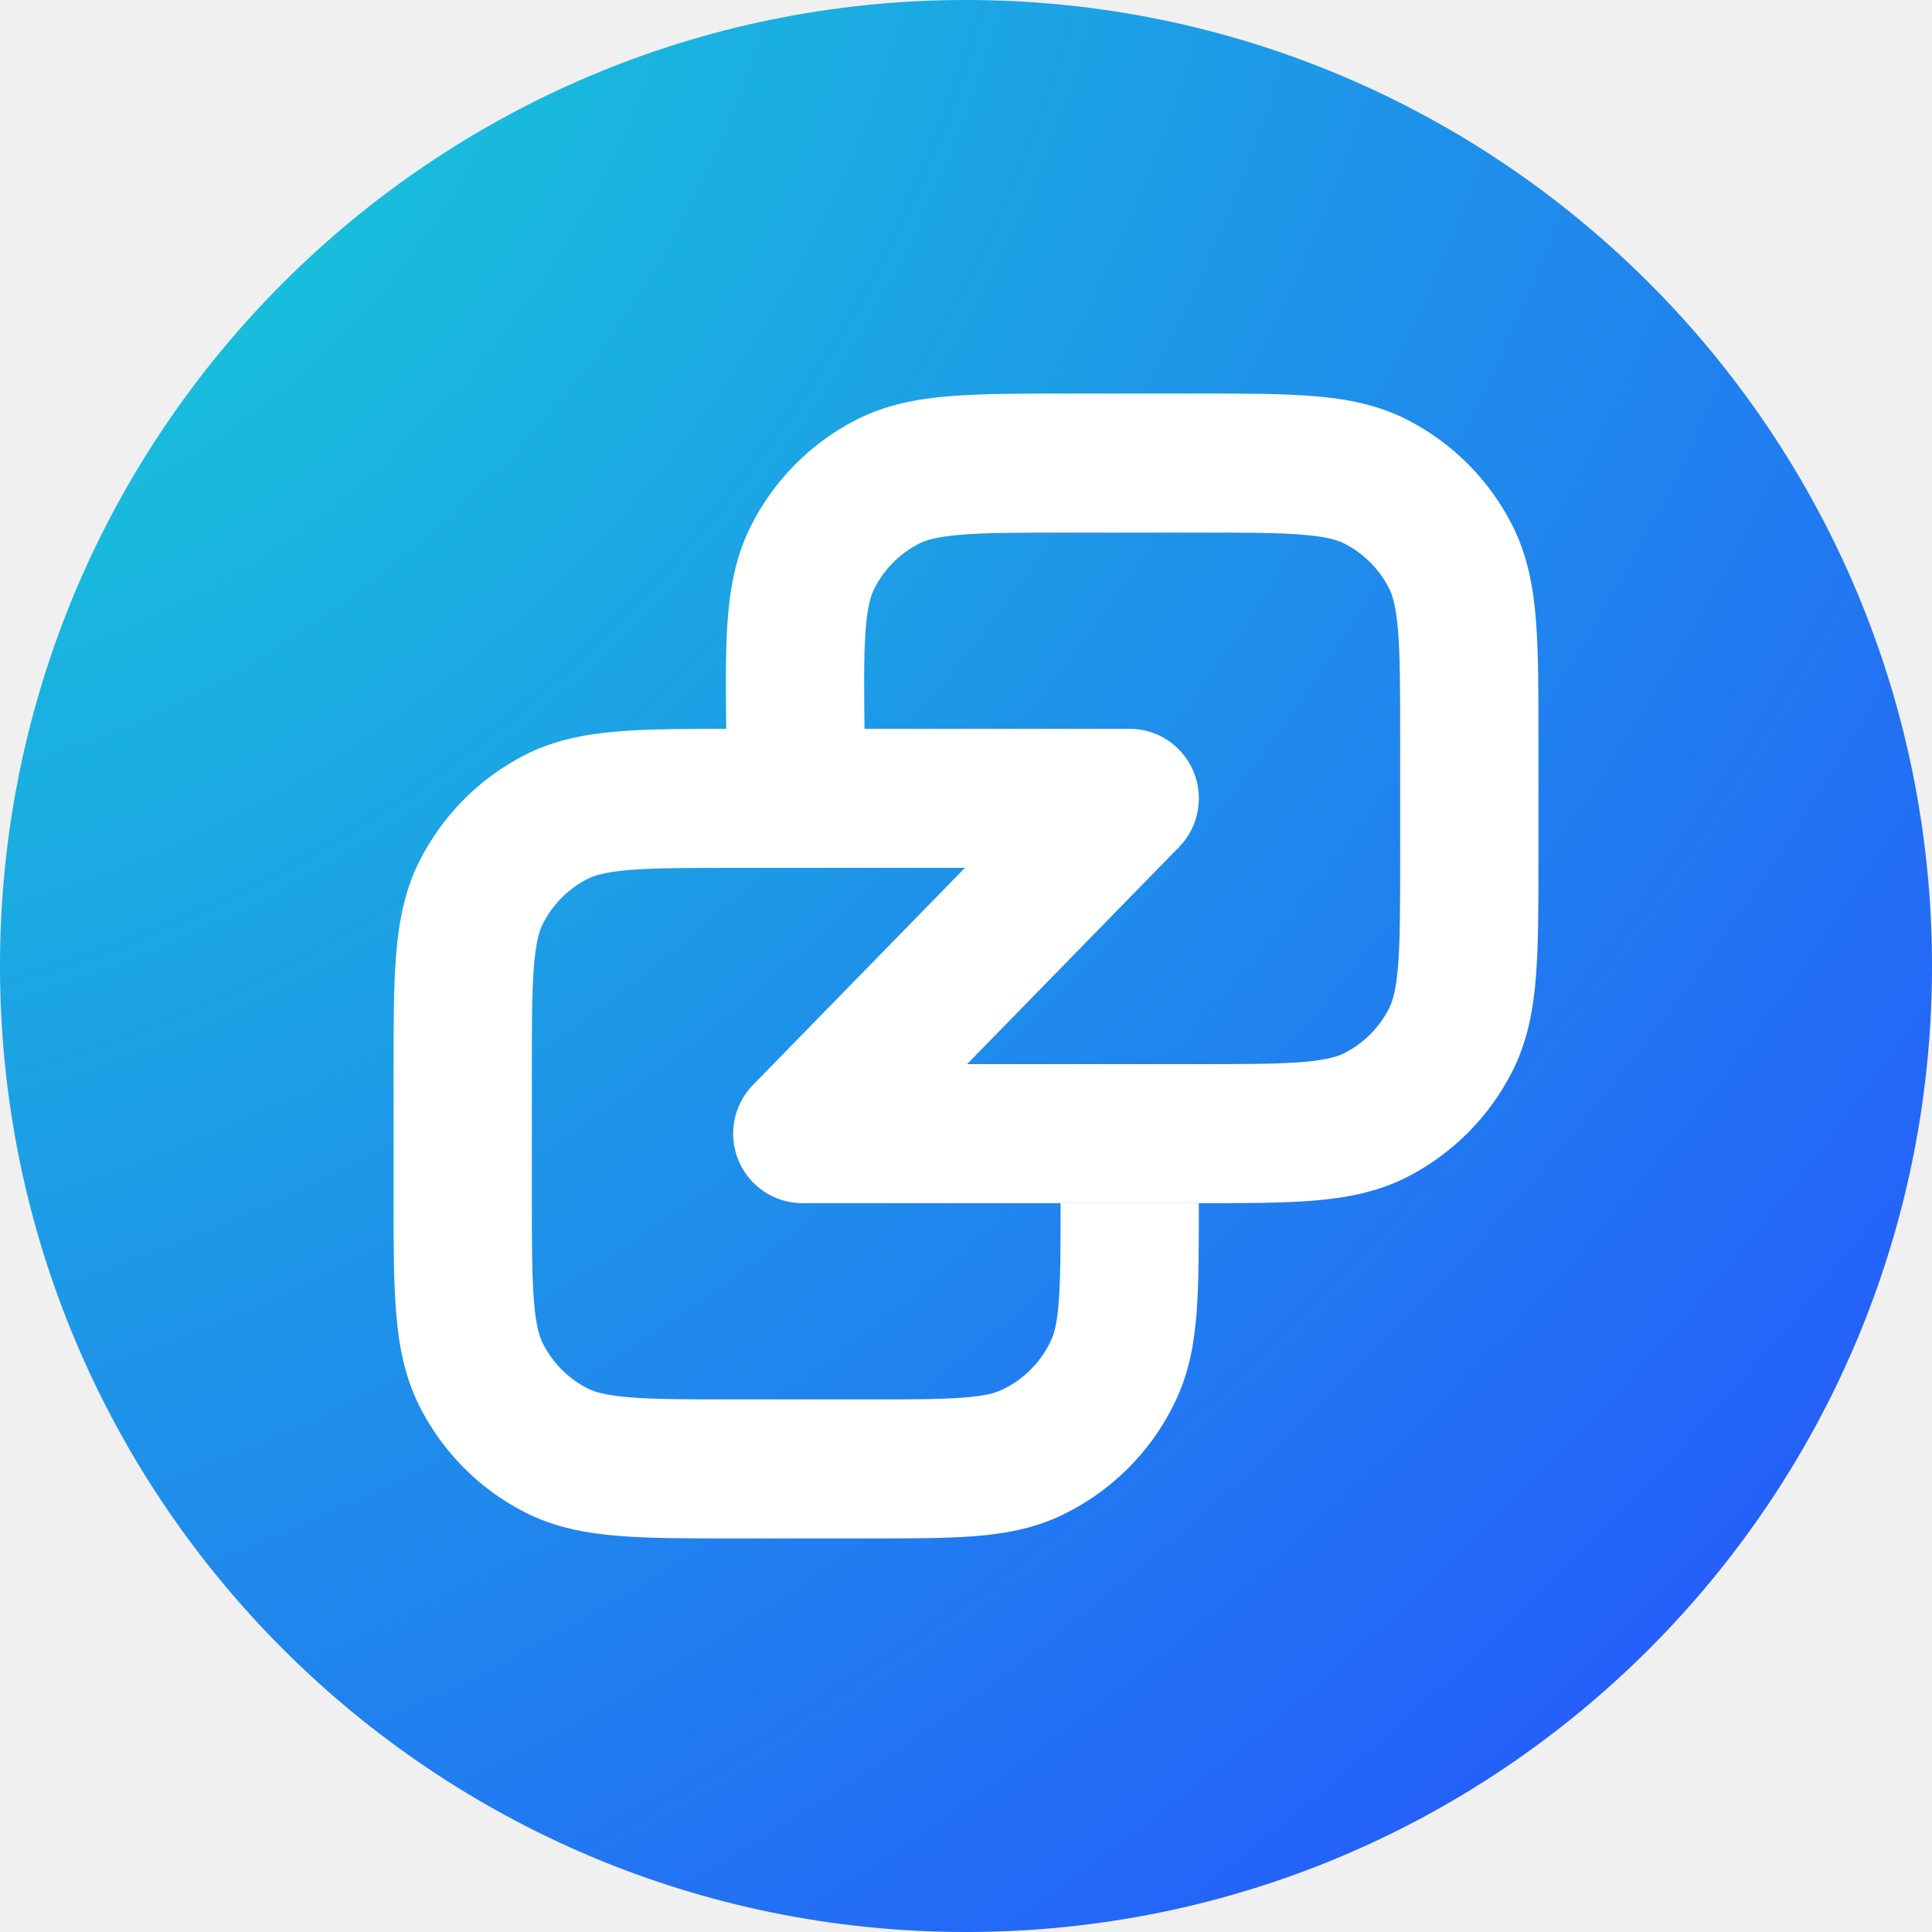
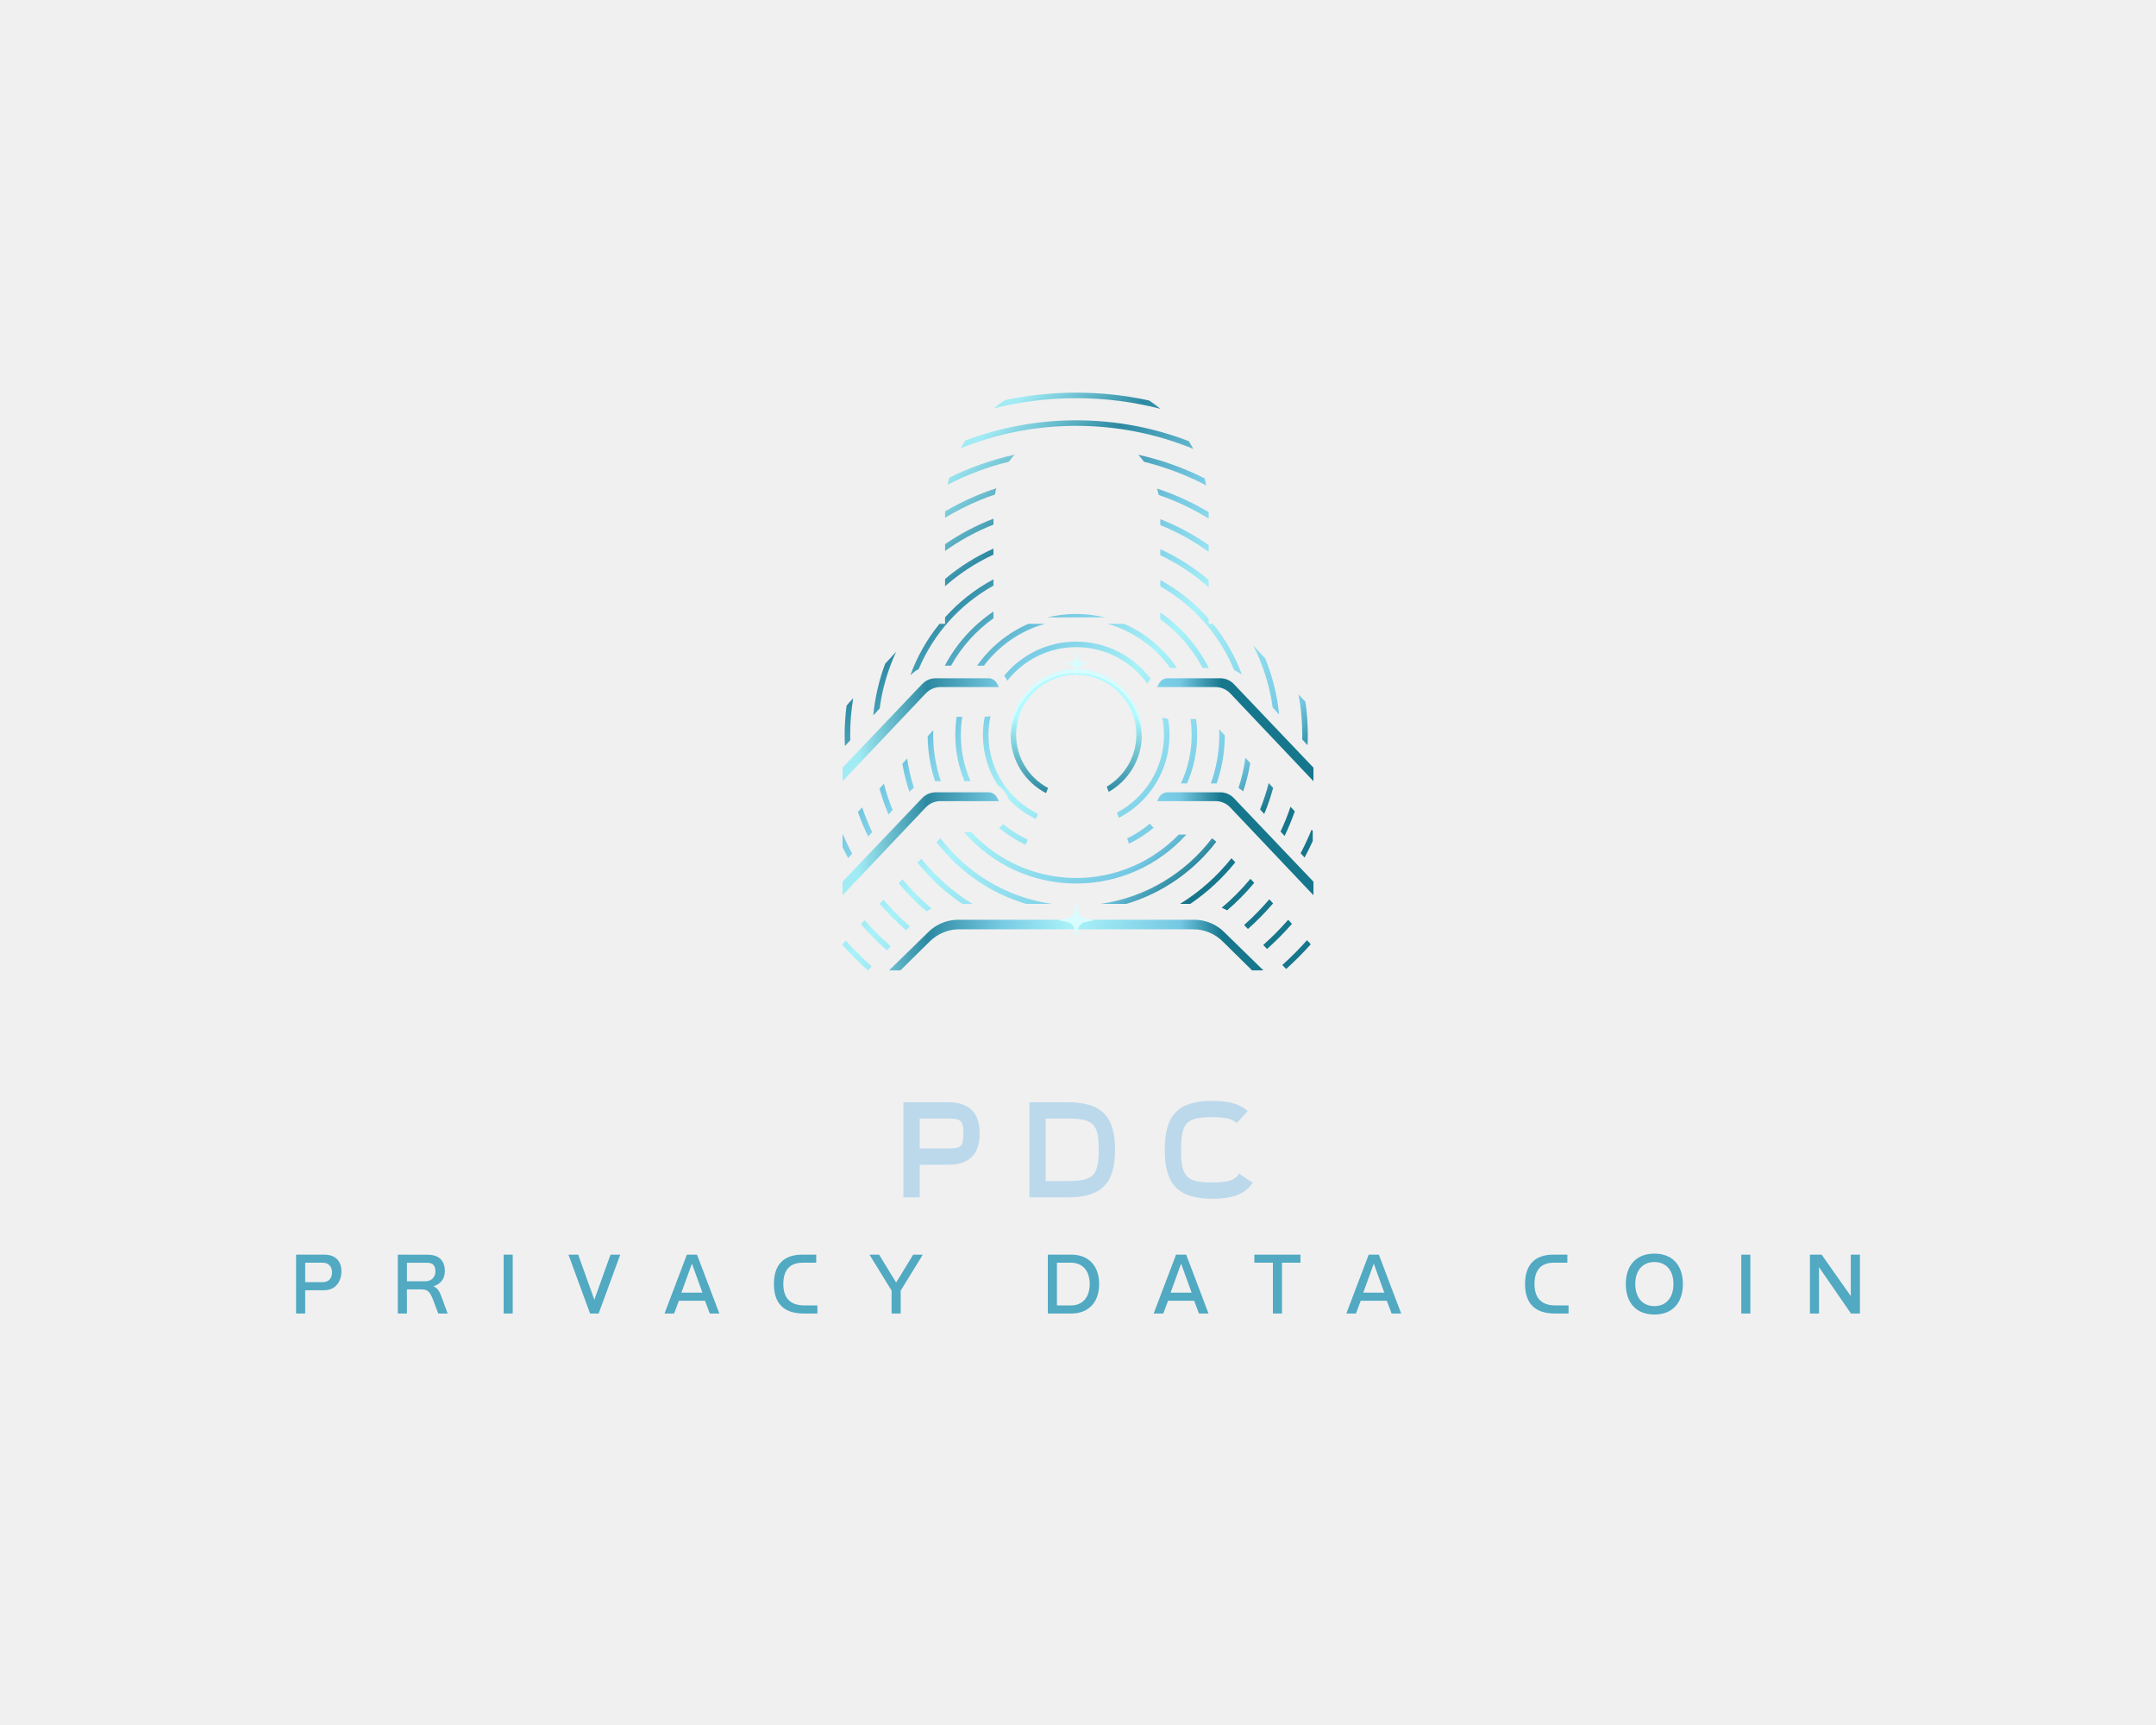
- <svg xmlns="http://www.w3.org/2000/svg" width="54" height="54" viewBox="0 0 54 54" fill="none">
-   <rect width="54" height="54" rx="27" fill="url(#paint0_radial_3595_29400)" />
-   <path fill-rule="evenodd" clip-rule="evenodd" d="M29.795 11H33.506C34.777 11 35.846 11 36.722 11.072C37.637 11.147 38.51 11.31 39.338 11.735C40.6 12.381 41.626 13.413 42.269 14.682C42.691 15.515 42.854 16.392 42.928 17.312C43 18.192 43 19.267 43 20.545V24.084C43 25.361 43 26.436 42.928 27.317C42.854 28.237 42.691 29.114 42.269 29.947C41.626 31.216 40.6 32.247 39.338 32.894C38.51 33.318 37.637 33.481 36.722 33.557C35.846 33.629 34.777 33.629 33.506 33.629H22.424C21.646 33.629 20.944 33.159 20.642 32.438C20.341 31.716 20.5 30.883 21.045 30.325L30.196 20.953L32.955 23.675L27.03 29.743H33.428C34.797 29.743 35.708 29.741 36.407 29.684C37.084 29.628 37.39 29.53 37.583 29.431C38.118 29.157 38.553 28.72 38.825 28.183C38.923 27.989 39.021 27.68 39.076 27C39.133 26.297 39.135 25.382 39.135 24.006V20.623C39.135 19.247 39.133 18.331 39.076 17.628C39.021 16.948 38.923 16.64 38.825 16.446C38.553 15.908 38.118 15.471 37.583 15.197C37.39 15.098 37.084 15 36.407 14.945C35.708 14.887 34.797 14.886 33.428 14.886H29.873C28.489 14.886 27.568 14.887 26.861 14.946C26.177 15.002 25.867 15.102 25.674 15.202C25.136 15.48 24.7 15.923 24.43 16.468C24.333 16.663 24.238 16.976 24.19 17.664C24.14 18.376 24.15 19.302 24.167 20.693L24.186 22.291L20.322 22.338L20.301 20.662C20.286 19.37 20.272 18.283 20.334 17.394C20.399 16.464 20.553 15.577 20.972 14.733C21.609 13.449 22.637 12.402 23.907 11.746C24.741 11.315 25.621 11.149 26.545 11.073C27.429 11 28.51 11 29.795 11Z" fill="white" />
-   <path fill-rule="evenodd" clip-rule="evenodd" d="M17.593 39.055C18.292 39.113 19.203 39.114 20.572 39.114H24.186C25.435 39.114 26.265 39.113 26.904 39.065C27.524 39.019 27.808 38.936 27.986 38.854C28.604 38.569 29.101 38.07 29.384 37.449C29.466 37.27 29.548 36.984 29.594 36.361C29.642 35.718 29.643 34.883 29.643 33.629H33.508L33.508 33.7C33.508 34.865 33.508 35.845 33.448 36.65C33.386 37.491 33.25 38.295 32.897 39.069C32.228 40.536 31.057 41.713 29.598 42.386C28.828 42.741 28.028 42.877 27.192 42.94C26.391 43 25.416 43 24.257 43L20.494 43C19.223 43 18.154 43 17.278 42.928C16.363 42.853 15.491 42.69 14.662 42.265C13.4 41.619 12.374 40.587 11.731 39.318C11.309 38.485 11.146 37.608 11.072 36.688C11 35.808 11 34.733 11 33.455V29.916C11 28.639 11 27.564 11.072 26.683C11.146 25.763 11.309 24.886 11.731 24.053C12.374 22.784 13.4 21.753 14.662 21.106C15.491 20.682 16.363 20.518 17.278 20.443C18.154 20.371 19.223 20.371 20.494 20.371H31.576C32.643 20.371 33.508 21.241 33.508 22.314C33.508 23.387 32.643 24.257 31.576 24.257H20.572C19.203 24.257 18.292 24.259 17.593 24.316C16.916 24.372 16.61 24.47 16.417 24.569C15.882 24.843 15.447 25.28 15.175 25.817C15.076 26.011 14.979 26.32 14.924 27C14.867 27.703 14.865 28.618 14.865 29.994V33.377C14.865 34.753 14.867 35.669 14.924 36.372C14.979 37.052 15.076 37.36 15.175 37.554C15.447 38.092 15.882 38.529 16.417 38.803C16.61 38.902 16.916 39 17.593 39.055Z" fill="white" />
+ <svg xmlns="http://www.w3.org/2000/svg" version="1.1" width="1280" height="1024" viewBox="0 0 1280 1024" xml:space="preserve">
  <defs>
-     <radialGradient id="paint0_radial_3595_29400" cx="0" cy="0" r="1" gradientUnits="userSpaceOnUse" gradientTransform="rotate(45) scale(76.3675 97.0768)">
-       <stop stop-color="#16D1D6" />
-       <stop offset="1" stop-color="#274CFF" />
-     </radialGradient>
-   </defs>
+ </defs>
+   <g transform="matrix(1 0 0 1 640 512)" id="background-logo">
+     <rect style="stroke: none; stroke-width: 0; stroke-dasharray: none; stroke-linecap: butt; stroke-dashoffset: 0; stroke-linejoin: miter; stroke-miterlimit: 4; fill: rgb(255,255,255); fill-opacity: 0; fill-rule: nonzero; opacity: 1;" paint-order="stroke" x="-640" y="-512" rx="0" ry="0" width="1280" height="1024" />
+   </g>
+   <g transform="matrix(1.921154 0 0 1.921154 640 404.554)" id="logo-logo">
+     <g style="" paint-order="stroke">
+       <g transform="matrix(0.8547689 0 0 0.8547689 -0.1094026 -2.842171e-14)">
+         <linearGradient id="SVGID_2_103692" gradientUnits="userSpaceOnUse" gradientTransform="matrix(1 0 0 1 0 0)" x1="461.405" y1="487.145" x2="615.723" y2="641.463">
+           <stop offset="3.297%" style="stop-color:rgb(161,235,245);stop-opacity: 1" />
+           <stop offset="18.077%" style="stop-color:rgb(44,137,161);stop-opacity: 1" />
+           <stop offset="33.961%" style="stop-color:rgb(120,203,228);stop-opacity: 1" />
+           <stop offset="48.528%" style="stop-color:rgb(170,242,249);stop-opacity: 1" />
+           <stop offset="71.683%" style="stop-color:rgb(116,200,227);stop-opacity: 1" />
+           <stop offset="80.507%" style="stop-color:rgb(22,118,140);stop-opacity: 1" />
+         </linearGradient>
+         <path style="stroke: none; stroke-width: 1; stroke-dasharray: none; stroke-linecap: butt; stroke-dashoffset: 0; stroke-linejoin: miter; stroke-miterlimit: 4; fill: url(#SVGID_2_103692); fill-rule: nonzero; opacity: 1;" paint-order="stroke" transform=" translate(-541.005, -540.7256)" d="M 567.363 539.68 C 566.933 540.269 566.564 540.904 566.279 541.585 C 560.518 533.555 551.11 528.308 540.495 528.308 C 530.395 528.308 521.389 533.058 515.575 540.435 C 515.272 539.786 514.899 539.176 514.462 538.618 C 520.652 531.106 530.024 526.308 540.495 526.308 C 551.45 526.308 561.199 531.562 567.363 539.68 z M 574.218 560.032 C 574.218 558.056 574.037 556.122 573.71 554.239 C 572.972 554.162 572.265 553.988 571.59 553.745 C 572 555.778 572.218 557.88 572.218 560.032 C 572.218 572.216 565.31 582.812 555.208 588.124 L 555.944 589.993 C 566.786 584.379 574.218 573.061 574.218 560.032 z M 574.456 535.839 C 574.614 535.831 574.77 535.815 574.93 535.815 L 576.877 535.815 C 572.205 528.819 565.572 523.242 557.769 519.873 L 551.783 519.873 C 561.041 522.479 569 528.202 574.456 535.839 z M 525.895 590.428 L 526.631 588.56 C 516.067 583.405 508.771 572.556 508.771 560.032 C 508.771 557.689 509.034 555.408 509.518 553.209 C 508.842 553.374 508.141 553.471 507.416 553.476 C 506.996 555.598 506.771 557.789 506.771 560.032 C 506.771 566.748 508.752 573.006 512.149 578.268 C 513.907 579.403 515.259 581.107 515.948 583.121 C 518.775 586.125 522.139 588.617 525.895 590.428 z M 498.771 560.032 C 498.771 557.802 498.951 555.615 499.29 553.479 L 497.263 553.479 C 496.941 555.617 496.771 557.805 496.771 560.032 C 496.771 565.958 497.962 571.61 500.108 576.769 L 502.287 576.769 C 500.032 571.642 498.771 565.983 498.771 560.032 z M 583.829 554.289 L 581.813 554.289 C 582.073 556.168 582.218 558.083 582.218 560.032 C 582.218 566.298 580.821 572.241 578.335 577.579 L 580.53 577.579 C 582.895 572.204 584.218 566.271 584.218 560.032 C 584.218 558.084 584.077 556.17 583.829 554.289 z M 592.167 558.009 C 592.193 558.681 592.218 559.354 592.218 560.032 C 592.218 566.189 591.132 572.097 589.149 577.579 L 591.26 577.579 C 593.147 572.135 594.191 566.302 594.213 560.229 L 592.167 558.009 z M 570.891 515.766 L 570.891 518.219 C 577.225 522.837 582.475 528.853 586.18 535.815 L 588.427 535.815 C 584.338 527.756 578.285 520.86 570.891 515.766 z M 492.977 535.005 L 495.249 535.005 C 499.019 528.217 504.273 522.368 510.569 517.884 L 510.569 515.438 C 503.209 520.393 497.146 527.123 492.977 535.005 z M 491.566 576.769 C 489.764 571.515 488.771 565.889 488.771 560.032 C 488.771 559.458 488.796 558.89 488.814 558.321 L 486.784 560.525 C 486.835 566.191 487.771 571.647 489.455 576.769 L 491.566 576.769 z M 567.157 592.096 C 564.636 594.197 561.862 596.003 558.891 597.469 L 559.214 598.289 C 559.355 598.648 559.454 599.015 559.534 599.386 C 562.752 597.823 565.748 595.875 568.468 593.605 C 567.98 593.15 567.537 592.648 567.157 592.096 z M 530.087 517.57 L 550.902 517.57 C 547.565 516.752 544.081 516.308 540.495 516.308 C 536.908 516.308 533.425 516.752 530.087 517.57 z M 522.959 597.878 C 519.751 596.386 516.759 594.504 514.054 592.282 C 513.598 592.78 513.091 593.23 512.535 593.617 C 515.465 596.061 518.722 598.122 522.225 599.74 L 522.959 597.878 z M 504.673 535.005 L 507.084 535.005 C 507.1 535.005 507.115 535.008 507.131 535.008 C 512.562 527.784 520.285 522.384 529.206 519.873 L 523.22 519.873 C 515.722 523.111 509.309 528.39 504.673 535.005 z M 511.079 473.146 C 511.221 472.379 511.391 471.621 511.591 470.875 C 505.079 472.991 498.878 475.802 493.074 479.22 L 493.074 481.544 C 498.709 478.127 504.739 475.298 511.079 473.146 z M 617.127 626.854 C 614.31 630.08 611.291 633.126 608.093 635.975 L 609.475 637.421 C 612.661 634.578 615.672 631.542 618.488 628.331 L 617.127 626.854 z M 611.519 550.137 L 613.848 552.652 C 613.138 545.542 611.4 538.733 608.809 532.359 L 604.475 527.679 C 607.989 534.6 610.413 542.158 611.519 550.137 z M 622.218 560.032 C 622.218 560.574 622.187 561.108 622.177 561.648 L 624.124 563.75 C 624.178 562.516 624.218 561.279 624.218 560.032 C 624.218 555.967 623.911 551.973 623.349 548.061 L 620.879 545.394 C 621.743 550.147 622.218 555.034 622.218 560.032 z M 510.569 506.073 L 510.569 503.793 C 503.958 507.325 498.041 511.986 493.074 517.52 L 493.074 519.873 L 491.064 519.873 C 486.569 525.395 482.98 531.679 480.523 538.502 C 481.397 537.57 482.426 536.814 483.546 536.24 C 488.923 523.417 498.512 512.787 510.569 506.073 z M 570.891 504.037 L 570.891 506.344 C 582.852 513.143 592.33 523.814 597.604 536.649 C 598.611 537.06 599.552 537.62 600.401 538.311 C 597.947 531.561 594.378 525.344 589.925 519.873 L 588.386 519.873 L 588.386 518.064 C 583.438 512.425 577.526 507.654 570.891 504.037 z M 610.307 619.454 C 607.487 622.761 604.438 625.866 601.183 628.744 L 602.565 630.19 C 605.808 627.318 608.852 624.226 611.672 620.935 L 610.307 619.454 z M 588.386 493.872 L 588.386 491.419 C 582.984 487.636 577.119 484.48 570.891 482.044 L 570.891 484.194 C 577.14 486.708 583.008 489.968 588.386 493.872 z M 470.816 619.612 L 469.45 621.093 C 472.393 624.512 475.577 627.717 478.977 630.681 L 480.359 629.234 C 476.947 626.266 473.758 623.048 470.816 619.612 z M 463.999 627.008 L 462.637 628.485 C 465.577 631.824 468.727 634.973 472.067 637.912 L 473.449 636.466 C 470.097 633.522 466.94 630.362 463.999 627.008 z M 570.293 473.281 C 576.669 475.477 582.729 478.357 588.386 481.835 L 588.386 479.499 C 582.546 476.013 576.298 473.145 569.731 470.983 C 569.946 471.739 570.137 472.503 570.293 473.281 z M 625.585 594.267 C 624.405 597.19 623.078 600.038 621.614 602.804 L 623.053 604.359 C 624.104 602.411 625.088 600.423 626.001 598.395 L 626.001 594.718 L 625.585 594.267 z M 466.722 595.166 C 465.34 592.275 464.14 589.284 463.1 586.219 L 461.556 587.894 C 462.629 590.925 463.865 593.878 465.266 596.738 L 466.722 595.166 z M 459.475 602.992 C 458.22 600.634 457.059 598.217 456.009 595.742 L 456.009 600.589 C 456.654 601.927 457.33 603.246 458.035 604.548 L 459.475 602.992 z M 617.964 585.998 C 616.931 589.071 615.733 592.068 614.357 594.966 L 615.821 596.548 C 617.217 593.678 618.441 590.713 619.508 587.673 L 617.964 585.998 z M 493.074 493.537 C 498.459 489.686 504.325 486.475 510.569 484.008 L 510.569 481.858 C 504.348 484.248 498.482 487.353 493.074 491.083 L 493.074 493.537 z M 493.997 469.573 C 500.957 465.981 508.383 463.174 516.157 461.258 C 516.787 460.381 517.46 459.536 518.18 458.733 C 509.897 460.556 501.983 463.371 494.568 467.049 C 494.354 467.881 494.167 468.724 493.997 469.573 z M 500.365 453.627 C 499.792 454.537 499.244 455.463 498.733 456.413 C 511.641 451.191 525.737 448.308 540.495 448.308 C 555.462 448.308 569.747 451.274 582.804 456.637 C 582.297 455.685 581.757 454.754 581.189 453.842 C 568.547 448.981 554.828 446.308 540.495 446.308 C 526.374 446.308 512.85 448.902 500.365 453.627 z M 615.002 643.206 L 616.384 644.652 C 619.517 641.84 622.492 638.856 625.297 635.717 L 623.935 634.24 C 621.127 637.393 618.146 640.387 615.002 643.206 z M 540.495 436.308 C 531.665 436.308 523.051 437.246 514.74 439.012 C 513.31 439.946 511.929 440.948 510.61 442.025 C 520.176 439.601 530.187 438.308 540.495 438.308 C 551.016 438.308 561.229 439.651 570.974 442.173 C 569.66 441.09 568.283 440.084 566.858 439.145 C 558.359 437.293 549.54 436.308 540.495 436.308 z M 603.48 612.047 C 600.34 615.842 596.856 619.339 593.091 622.513 C 593.761 622.792 594.413 623.108 595.046 623.464 C 598.576 620.424 601.861 617.107 604.843 613.526 L 603.48 612.047 z M 564.999 461.299 C 572.9 463.261 580.439 466.147 587.494 469.839 C 587.328 468.986 587.142 468.139 586.931 467.302 C 579.404 463.518 571.356 460.624 562.926 458.758 C 563.662 459.566 564.352 460.416 564.999 461.299 z M 465.158 645.143 L 466.54 643.697 C 463.245 640.781 460.123 637.674 457.191 634.394 L 456.009 635.676 L 456.009 636.073 C 458.885 639.266 461.941 642.293 465.158 645.143 z M 610.072 577.435 C 609.253 580.708 608.203 583.888 606.95 586.967 L 608.457 588.594 C 609.739 585.556 610.811 582.41 611.681 579.181 L 610.072 577.435 z M 522.378 621.117 L 531.687 621.117 C 515.309 618.766 500.992 609.966 491.393 597.375 C 491.148 597.587 490.913 597.809 490.691 598.048 L 489.983 598.817 C 498.073 609.327 509.358 617.248 522.378 621.117 z M 596.622 604.607 C 591.435 611.125 585.149 616.727 578.032 621.117 L 581.729 621.117 C 587.878 616.952 593.355 611.875 597.994 606.096 L 596.622 604.607 z M 591.125 598.665 C 590.652 598.186 590.129 597.769 589.566 597.414 C 579.967 609.984 565.663 618.768 549.303 621.117 L 558.611 621.117 C 571.694 617.23 583.027 609.252 591.125 598.665 z M 480.474 580.313 C 480.883 579.872 481.334 579.479 481.804 579.114 C 480.696 575.715 479.878 572.19 479.374 568.563 L 477.637 570.448 C 478.213 573.94 479.078 577.333 480.2 580.609 L 480.474 580.313 z M 540.495 613.755 C 556.271 613.755 570.479 606.918 580.317 596.052 L 577.563 596.052 C 568.159 605.728 555.021 611.755 540.495 611.755 C 525.567 611.755 512.104 605.391 502.654 595.243 L 499.971 595.243 C 509.828 606.572 524.333 613.755 540.495 613.755 z M 601.648 568.297 C 601.144 572.046 600.305 575.69 599.157 579.196 C 599.755 579.559 600.321 579.974 600.844 580.447 C 601.966 577.14 602.831 573.718 603.398 570.195 L 601.648 568.297 z M 474.121 587.175 C 472.862 584.108 471.802 580.939 470.973 577.677 L 469.374 579.412 C 470.253 582.631 471.329 585.769 472.618 588.798 L 474.121 587.175 z M 486.369 623.833 C 486.977 623.459 487.603 623.119 488.25 622.819 C 484.401 619.61 480.849 616.057 477.645 612.203 L 476.282 613.682 C 479.349 617.347 482.727 620.739 486.369 623.833 z M 499.261 621.117 L 502.957 621.117 C 495.9 616.764 489.658 611.219 484.495 604.771 L 483.123 606.259 C 487.735 611.971 493.169 616.991 499.261 621.117 z M 570.891 495.088 C 577.293 498.097 583.183 502.019 588.386 506.695 L 588.386 504.051 C 583.138 499.555 577.256 495.787 570.891 492.893 L 570.891 495.088 z M 493.074 506.287 C 498.29 501.68 504.176 497.823 510.569 494.875 L 510.569 492.68 C 504.215 495.515 498.331 499.215 493.074 503.643 L 493.074 506.287 z M 458.312 548.44 C 457.991 548.786 457.708 549.159 457.451 549.546 C 457.019 552.984 456.771 556.479 456.771 560.032 C 456.771 561.376 456.81 562.711 456.873 564.04 L 458.819 561.938 C 458.805 561.302 458.771 560.671 458.771 560.032 C 458.771 555.513 459.156 551.084 459.865 546.763 L 458.312 548.44 z M 469.426 550.482 C 470.391 543.262 472.431 536.38 475.385 530 L 471.421 534.282 C 469.209 540.195 467.738 546.462 467.116 552.976 L 469.426 550.482 z" stroke-linecap="round" />
+       </g>
+       <g transform="matrix(0.8547689 0 0 0.8547689 5.684342e-14 44.12433)">
+         <linearGradient id="SVGID_3_103693" gradientUnits="userSpaceOnUse" gradientTransform="matrix(1 0 0 1 0 0)" x1="456.009" y1="592.347" x2="626.257" y2="592.347">
+           <stop offset="3.297%" style="stop-color:rgb(161,235,245);stop-opacity: 1" />
+           <stop offset="18.077%" style="stop-color:rgb(44,137,161);stop-opacity: 1" />
+           <stop offset="33.961%" style="stop-color:rgb(120,203,228);stop-opacity: 1" />
+           <stop offset="48.528%" style="stop-color:rgb(170,242,249);stop-opacity: 1" />
+           <stop offset="71.683%" style="stop-color:rgb(116,200,227);stop-opacity: 1" />
+           <stop offset="80.507%" style="stop-color:rgb(22,118,140);stop-opacity: 1" />
+         </linearGradient>
+         <path style="stroke: none; stroke-width: 1; stroke-dasharray: none; stroke-linecap: butt; stroke-dashoffset: 0; stroke-linejoin: miter; stroke-miterlimit: 4; fill: url(#SVGID_3_103693); fill-rule: nonzero; opacity: 1;" paint-order="stroke" transform=" translate(-541.133, -592.3469)" d="M 593.914 631.238 L 608.154 645.143 L 604.053 645.143 L 593.439 634.686 C 590.585 631.875 586.755 630.301 582.767 630.301 L 540.495 630.301 L 498.222 630.301 C 494.234 630.301 490.404 631.875 487.55 634.686 L 476.936 645.143 L 472.835 645.143 L 487.075 631.238 C 489.954 628.427 493.819 626.854 497.842 626.854 L 540.495 626.854 L 583.146 626.854 C 587.17 626.854 591.035 628.427 593.914 631.238 z M 491.401 583.968 L 512.535 583.968 L 511.813 582.612 C 511.211 581.483 510.035 580.777 508.756 580.777 L 489.71 580.777 C 487.841 580.777 486.054 581.543 484.765 582.896 L 456.009 613.095 L 456.009 617.995 L 486.083 586.256 C 487.467 584.795 489.39 583.968 491.401 583.968 z M 491.401 542.742 L 512.535 542.742 L 511.813 541.387 C 511.211 540.257 510.035 539.551 508.756 539.551 L 489.71 539.551 C 487.841 539.551 486.054 540.317 484.765 541.671 L 456.009 571.869 L 456.009 576.769 L 486.083 545.03 C 487.467 543.57 489.39 542.742 491.401 542.742 z M 592.556 580.777 L 573.51 580.777 C 572.23 580.777 571.055 581.483 570.453 582.612 L 569.731 583.968 L 590.865 583.968 C 592.876 583.968 594.799 584.795 596.183 586.256 L 626.257 617.995 L 626.257 613.095 L 597.501 582.896 C 596.212 581.543 594.425 580.777 592.556 580.777 z M 597.501 541.671 C 596.212 540.317 594.425 539.551 592.556 539.551 L 573.51 539.551 C 572.23 539.551 571.055 540.257 570.453 541.387 L 569.731 542.742 L 590.865 542.742 C 592.876 542.742 594.799 543.57 596.183 545.03 L 626.257 576.769 L 626.257 571.869 L 597.501 541.671 z" stroke-linecap="round" />
+       </g>
+       <g transform="matrix(0.8547689 0 0 0.8547689 -0.5457473 15.3605)">
+         <linearGradient id="SVGID_4_103694" gradientUnits="userSpaceOnUse" gradientTransform="matrix(1 0 0 1 0 0)" x1="540.495" y1="581.676" x2="540.495" y2="536.901">
+           <stop offset="1.605%" style="stop-color:rgb(44,137,161);stop-opacity: 1" />
+           <stop offset="63.475%" style="stop-color:rgb(179,250,255);stop-opacity: 1" />
+         </linearGradient>
+         <path style="stroke: none; stroke-width: 1; stroke-dasharray: none; stroke-linecap: butt; stroke-dashoffset: 0; stroke-linejoin: miter; stroke-miterlimit: 4; fill: url(#SVGID_4_103694); fill-rule: nonzero; opacity: 1;" paint-order="stroke" transform=" translate(-540.4945, -558.6959)" d="M 564.218 560.032 C 564.218 546.951 553.575 536.308 540.495 536.308 C 527.414 536.308 516.771 546.951 516.771 560.032 C 516.771 569.178 521.977 577.126 529.578 581.084 L 530.314 579.215 C 523.453 575.559 518.771 568.333 518.771 560.032 C 518.771 548.053 528.516 538.308 540.495 538.308 C 552.473 538.308 562.218 548.053 562.218 560.032 C 562.218 567.991 557.912 574.961 551.511 578.744 L 552.252 580.624 C 559.393 576.531 564.218 568.836 564.218 560.032 z" stroke-linecap="round" />
+       </g>
+       <g transform="matrix(0.8547689 0 0 0.8547689 -0.5457473 6.611455)">
+         <path style="stroke: none; stroke-width: 1; stroke-dasharray: none; stroke-linecap: butt; stroke-dashoffset: 0; stroke-linejoin: miter; stroke-miterlimit: 4; fill: rgb(217,252,255); fill-rule: nonzero; opacity: 1;" paint-order="stroke" transform=" translate(-540.4945, -548.4604)" d="M 516.791 560.6 C 516.787 560.41 516.771 560.223 516.771 560.032 C 516.771 546.951 527.414 536.308 540.495 536.308 C 553.575 536.308 564.218 546.951 564.218 560.032 C 564.218 560.227 564.203 560.418 564.198 560.612 C 563.784 547.892 553.313 537.67 540.495 537.67 C 527.68 537.67 517.212 547.886 516.791 560.6 z" stroke-linecap="round" />
+       </g>
+       <g transform="matrix(0.8547689 0 0 0.8547689 -0.5457734 35.04162)">
+         <path style="stroke: none; stroke-width: 1; stroke-dasharray: none; stroke-linecap: butt; stroke-dashoffset: 0; stroke-linejoin: miter; stroke-miterlimit: 4; fill: rgb(217,252,255); fill-rule: nonzero; opacity: 1;" paint-order="stroke" transform=" translate(-540.4945, -581.721)" d="M 540.701 529.929 L 541.173 532.209 C 541.339 533.01 541.965 533.637 542.766 533.802 L 545.046 534.274 L 542.804 534.738 C 541.98 534.909 541.336 535.553 541.165 536.378 L 540.701 538.619 L 540.233 536.358 C 540.064 535.546 539.43 534.911 538.617 534.742 L 536.356 534.274 L 538.564 533.817 C 539.409 533.642 540.069 532.982 540.244 532.137 L 540.701 529.929 z M 539.81 623.808 C 539.548 625.073 538.56 626.062 537.295 626.323 L 533.99 627.008 L 537.375 627.709 C 538.591 627.96 539.542 628.911 539.794 630.127 L 540.495 633.513 L 541.189 630.157 C 541.445 628.922 542.409 627.958 543.643 627.702 L 546.999 627.008 L 543.587 626.301 C 542.387 626.053 541.449 625.115 541.201 623.915 L 540.495 620.503 L 539.81 623.808 z" stroke-linecap="round" />
+       </g>
+     </g>
+   </g>
+   <g transform="matrix(1.921154 0 0 1.921154 640.0403 682.5556)" id="text-logo">
+     <g style="" paint-order="stroke">
+       <g transform="matrix(1 0 0 1 0 0)" id="text-logo-path-0">
+         <path style="stroke: none; stroke-width: 0; stroke-dasharray: none; stroke-linecap: butt; stroke-dashoffset: 0; stroke-linejoin: miter; stroke-miterlimit: 4; fill: rgb(188,217,235); fill-rule: nonzero; opacity: 1;" paint-order="stroke" transform=" translate(-55.36, 14.7)" d="M 6.43 0 L 6.43 -10.08 L 15.29 -10.08 C 21.55 -10.08 24.95 -13.19 24.95 -19.74 C 24.95 -26 21.84 -29.4 15.29 -29.4 L 1.39 -29.4 L 1.39 0 Z M 6.43 -15.12 L 6.43 -24.36 L 15.29 -24.36 C 19.28 -24.36 19.91 -23.69 19.91 -19.74 C 19.91 -15.75 19.24 -15.12 15.29 -15.12 Z M 52.08 -5.04 L 45.36 -5.04 L 45.36 -24.36 L 52.08 -24.36 C 60.1 -24.36 61.74 -22.68 61.74 -14.7 C 61.74 -6.68 60.06 -5.04 52.08 -5.04 Z M 40.32 0 L 52.08 0 C 62.45 0 66.78 -4.12 66.78 -14.7 C 66.78 -25.16 62.58 -29.4 52.08 -29.4 L 40.32 -29.4 Z M 109.33 -4.54 L 105.13 -7.31 C 103.78 -5.29 101.77 -4.62 96.89 -4.62 C 88.83 -4.62 87.19 -6.3 87.19 -14.7 C 87.19 -23.14 88.87 -24.78 96.89 -24.78 C 100.93 -24.78 102.94 -24.28 104.41 -22.97 L 107.77 -26.67 C 105.29 -28.98 101.68 -29.82 96.89 -29.82 C 86.48 -29.82 82.15 -25.7 82.15 -14.7 C 82.15 -3.91 86.35 0.42 96.89 0.42 C 102.73 0.42 106.93 -0.84 109.33 -4.54 Z" stroke-linecap="round" />
+       </g>
+     </g>
+   </g>
+   <g transform="matrix(1.921154 0 0 1.921154 640 762.2567)" id="tagline-80245519-4f37-4d9a-9f7c-57ac932f9bfc-logo">
+     <g style="" paint-order="stroke">
+       <g transform="matrix(1 0 0 1 0 0)" id="tagline-80245519-4f37-4d9a-9f7c-57ac932f9bfc-logo-path-0">
+         <path style="stroke: none; stroke-width: 0; stroke-dasharray: none; stroke-linecap: butt; stroke-dashoffset: 0; stroke-linejoin: miter; stroke-miterlimit: 4; fill: rgb(81,169,194); fill-rule: nonzero; opacity: 1;" paint-order="stroke" transform=" translate(-243.035, 9.1)" d="M 1.4 0 L 4.21 0 L 4.21 -7.2 L 10.04 -7.2 C 14.2 -7.2 15.42 -10.71 15.42 -12.92 C 15.42 -16.04 13.75 -18.2 10.06 -18.2 L 1.4 -18.2 Z M 4.21 -15.7 L 9.62 -15.7 C 11.44 -15.7 12.51 -14.53 12.51 -12.69 C 12.51 -10.84 11.44 -9.7 9.62 -9.7 L 4.21 -9.7 Z M 32.84 0 L 35.65 0 L 35.65 -7.46 L 40.04 -7.46 C 41.7 -7.46 42.67 -7.07 43.63 -4.52 L 45.34 0 L 48.23 0 L 46.41 -4.97 C 45.76 -6.81 45.16 -7.85 43.84 -8.42 C 46.05 -9.07 47.37 -10.74 47.37 -13.08 C 47.37 -16.51 45.42 -18.17 42.02 -18.17 L 35.65 -18.17 L 35.65 -18.2 L 32.84 -18.2 Z M 35.65 -15.68 L 41.91 -15.68 C 43.73 -15.68 44.46 -14.77 44.46 -13.03 C 44.46 -11.26 43.21 -9.96 41.39 -9.96 L 35.65 -9.96 Z M 65.55 0 L 68.35 0 L 68.35 -18.2 L 65.55 -18.2 Z M 101.58 -18.2 L 98.57 -18.2 L 93.57 -4.26 L 88.58 -18.2 L 85.57 -18.2 L 92.25 0 L 94.9 0 Z M 115.26 0 L 118.22 0 L 119.7 -3.95 L 127.76 -3.95 L 129.25 0 L 132.21 0 L 125.29 -18.2 L 122.17 -18.2 Z M 120.48 -6.45 L 123.73 -15.42 L 126.98 -6.45 Z M 149.06 -9.1 C 149.06 -3.22 152.02 0 158.31 0 L 162.5 0 L 162.5 -2.5 L 158.47 -2.5 C 154.13 -2.5 151.97 -4.78 151.97 -9.13 C 151.97 -13.42 154 -15.7 157.87 -15.7 L 162.14 -15.7 L 162.14 -18.2 L 157.85 -18.2 C 152 -18.2 149.06 -14.98 149.06 -9.1 Z M 195.08 -18.2 L 192.11 -18.2 L 186.84 -9.57 L 181.56 -18.2 L 178.59 -18.2 L 185.41 -7.12 L 185.43 -7.12 L 185.43 0 L 188.24 0 L 188.24 -7.12 L 188.27 -7.12 Z M 233.71 0 L 240.89 0 C 246.3 0 249.57 -3.43 249.57 -9.1 C 249.57 -14.77 246.3 -18.2 240.89 -18.2 L 233.71 -18.2 Z M 236.52 -15.7 L 240.89 -15.7 C 244.48 -15.7 246.66 -13.13 246.66 -9.13 C 246.66 -5.07 244.48 -2.5 240.89 -2.5 L 236.52 -2.5 Z M 266.42 0 L 269.39 0 L 270.87 -3.95 L 278.93 -3.95 L 280.41 0 L 283.37 0 L 276.46 -18.2 L 273.34 -18.2 Z M 271.65 -6.45 L 274.9 -15.42 L 278.15 -6.45 Z M 303.26 0 L 306.07 0 L 306.07 -15.7 L 311.79 -15.7 L 311.79 -18.2 L 297.54 -18.2 L 297.54 -15.7 L 303.26 -15.7 Z M 325.96 0 L 328.93 0 L 330.41 -3.95 L 338.47 -3.95 L 339.95 0 L 342.91 0 L 336 -18.2 L 332.88 -18.2 Z M 331.19 -6.45 L 334.44 -15.42 L 337.69 -6.45 Z M 381.19 -9.1 C 381.19 -3.22 384.15 0 390.44 0 L 394.63 0 L 394.63 -2.5 L 390.6 -2.5 C 386.26 -2.5 384.1 -4.78 384.1 -9.13 C 384.1 -13.42 386.13 -15.7 390 -15.7 L 394.26 -15.7 L 394.26 -18.2 L 389.97 -18.2 C 384.12 -18.2 381.19 -14.98 381.19 -9.1 Z M 412.33 -9.1 C 412.33 -3.22 415.64 0.31 421.17 0.31 C 426.66 0.31 429.96 -3.22 429.96 -9.1 C 429.96 -14.98 426.66 -18.51 421.17 -18.51 C 415.64 -18.51 412.33 -14.98 412.33 -9.1 Z M 415.25 -9.13 C 415.25 -13.34 417.53 -15.91 421.17 -15.91 C 424.76 -15.91 427.05 -13.34 427.05 -9.13 C 427.05 -4.86 424.76 -2.29 421.17 -2.29 C 417.53 -2.29 415.25 -4.86 415.25 -9.13 Z M 448.01 0 L 450.81 0 L 450.81 -18.2 L 448.01 -18.2 Z M 469.22 0 L 472.03 0 L 472.03 -14.33 L 481.91 0 L 484.67 0 L 484.67 -18.2 L 481.86 -18.2 L 481.86 -5.38 L 472.84 -18.2 L 469.22 -18.2 Z" stroke-linecap="round" />
+       </g>
+     </g>
+   </g>
</svg>
